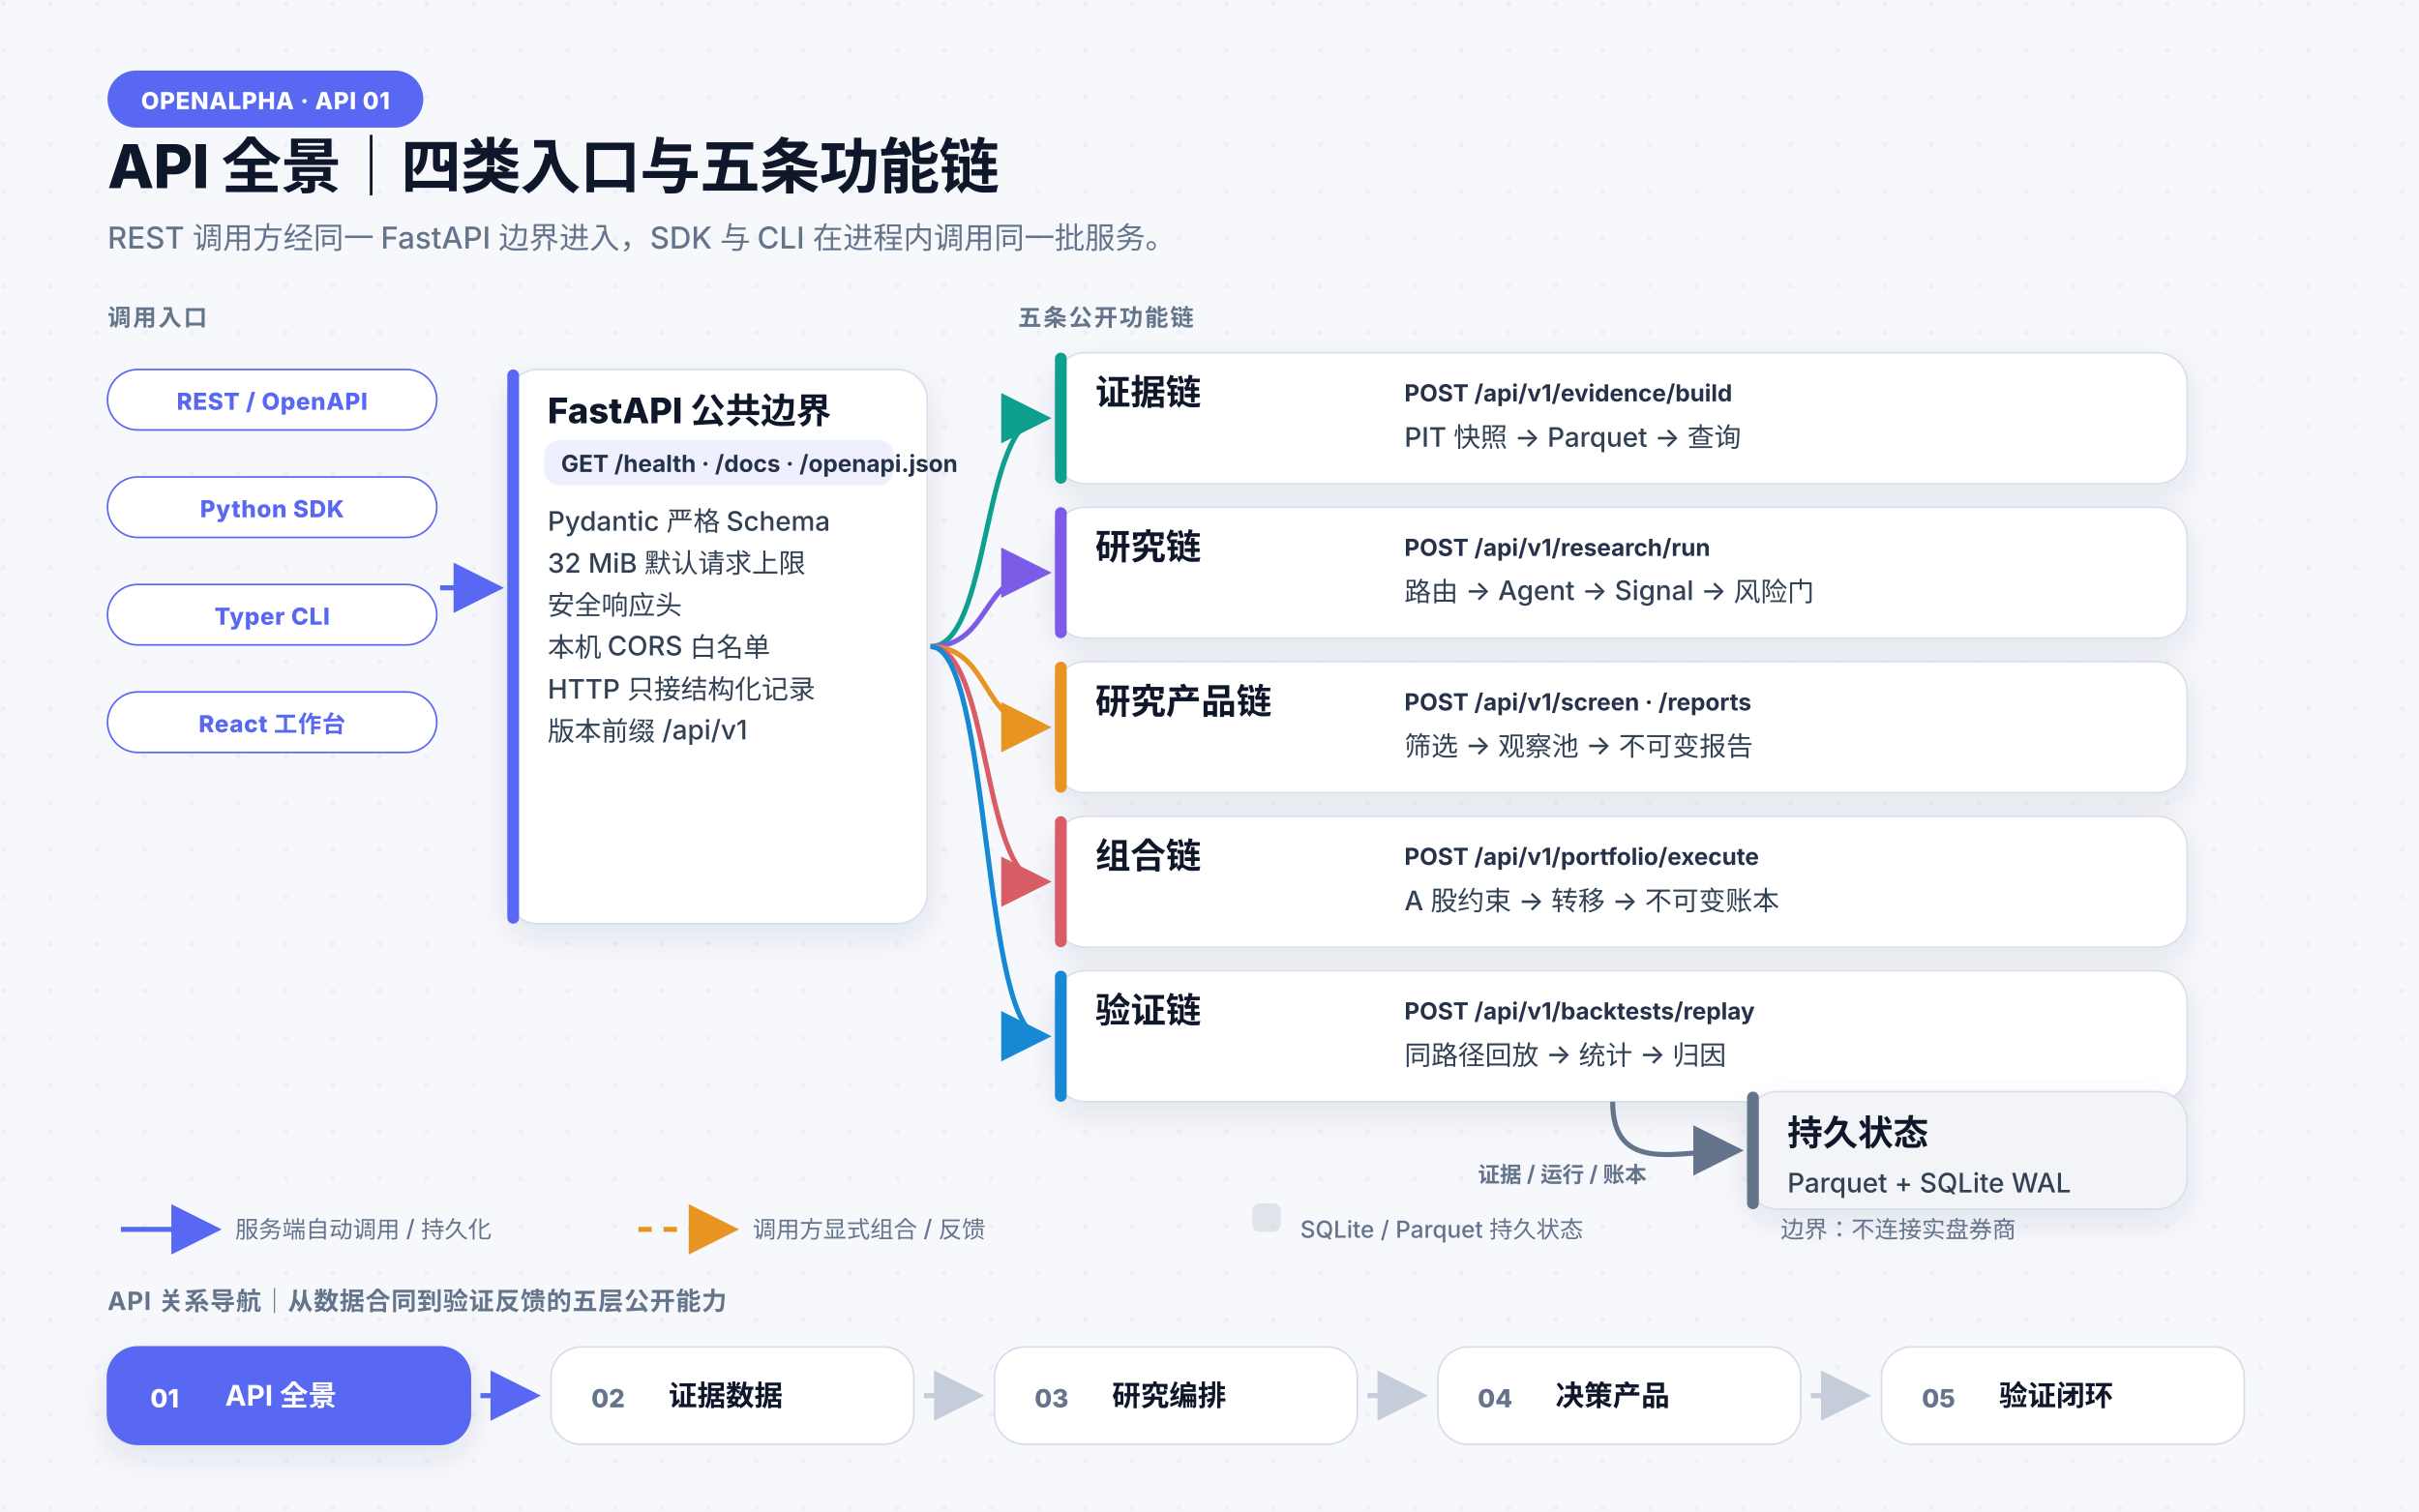
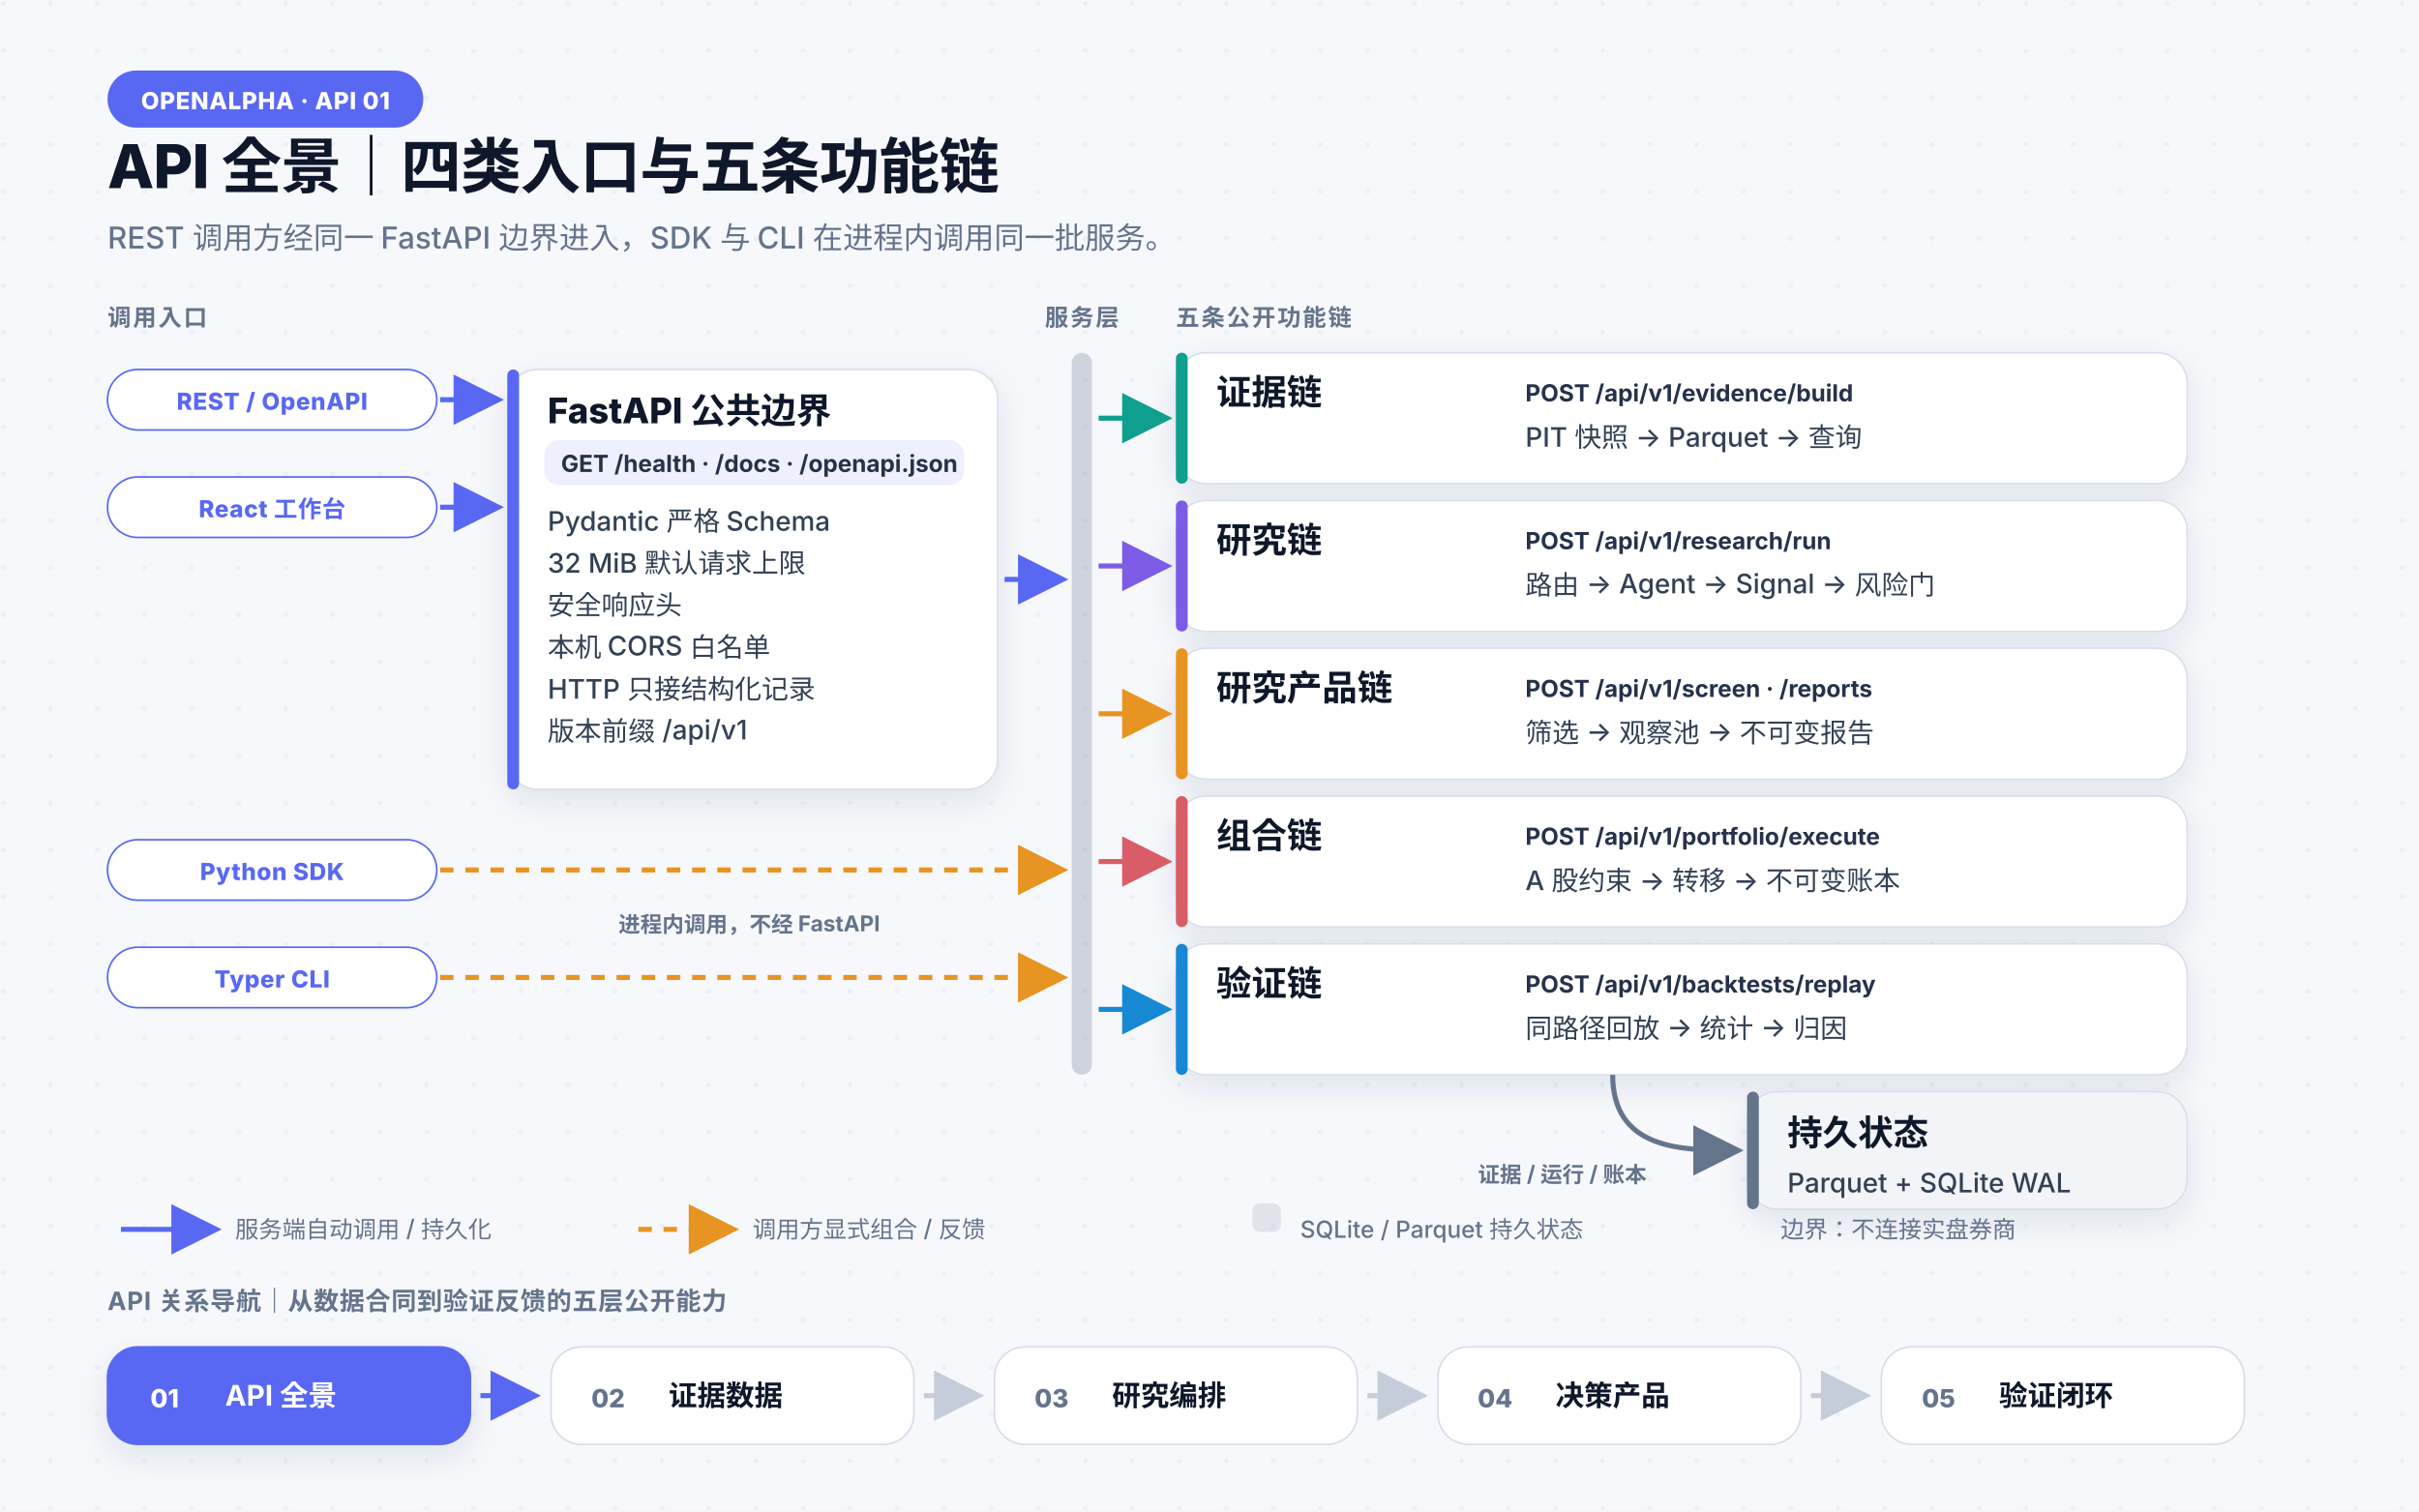
<svg xmlns="http://www.w3.org/2000/svg" width="1440" height="900" viewBox="0 0 1440 900" role="img" aria-labelledby="title desc">
  <defs>
    <filter id="shadow" x="-20%" y="-20%" width="140%" height="160%">
      <feDropShadow dx="0" dy="7" stdDeviation="9" flood-color="#27324A" flood-opacity=".10" />
    </filter>
    <marker id="arrow" markerWidth="10" markerHeight="10" refX="8" refY="5" orient="auto" markerUnits="strokeWidth">
      <path d="M0,0 L10,5 L0,10 z" fill="context-stroke" />
    </marker>
    <pattern id="dots" width="28" height="28" patternUnits="userSpaceOnUse">
      <circle cx="2" cy="2" r="1.5" fill="#D8DEEB" />
    </pattern>
    <style>
      text { font-family: Inter, "Noto Sans SC", "Microsoft YaHei", Arial, sans-serif; }
      .title { font-size: 36px; font-weight: 760; fill: #0F172A; letter-spacing: -.4px; }
      .subtitle { font-size: 18px; font-weight: 450; fill: #64748B; }
      .section { font-size: 14px; font-weight: 800; letter-spacing: 1.1px; }
      .cardTitle { font-size: 21px; font-weight: 760; fill: #0F172A; }
      .body { font-size: 16px; font-weight: 500; fill: #334155; }
      .small { font-size: 14px; font-weight: 520; fill: #64748B; }
      .endpoint { font-size: 14px; font-weight: 720; fill: #26324A; }
      .pill { font-size: 14px; font-weight: 780; letter-spacing: .35px; }
      .arrowLabel { font-size: 13px; font-weight: 700; fill: #64748B; }
      .navCaption { font-size: 15px; font-weight: 650; fill: #64748B; letter-spacing: .4px; }
      .navNumber { font-size: 15px; font-weight: 800; }
      .navLabel { font-size: 17px; font-weight: 720; }
    </style>
  </defs>
  <rect width="1440" height="900" fill="#F7F8FC" />
  <rect width="1440" height="900" fill="url(#dots)" opacity=".36" />
  <rect x="64" y="42" width="188" height="34" rx="17" fill="#5968F2" />
  <text x="158" y="65" class="pill" text-anchor="middle" fill="#FFFFFF">OPENALPHA · API 01</text>
  <text x="64" y="112" class="title">API 全景｜四类入口与五条功能链</text>
  <text x="64" y="148" class="subtitle">REST 调用方经同一 FastAPI 边界进入，SDK 与 CLI 在进程内调用同一批服务。</text>
  <text x="64" y="194" class="section" fill="#64748B">调用入口</text>
  <rect x="64" y="220" width="196" height="36" rx="18" fill="#FFFFFF" stroke="#5968F2" />
  <text x="162" y="244" class="pill" text-anchor="middle" fill="#5968F2">REST / OpenAPI</text>
+   <path d="M 262 238 L 294 238" fill="none" stroke="#5968F2" stroke-width="3" marker-end="url(#arrow)" />
  <rect x="64" y="284" width="196" height="36" rx="18" fill="#FFFFFF" stroke="#5968F2" />
-   <text x="162" y="308" class="pill" text-anchor="middle" fill="#5968F2">Python SDK</text>
-   <rect x="64" y="348" width="196" height="36" rx="18" fill="#FFFFFF" stroke="#5968F2" />
-   <text x="162" y="372" class="pill" text-anchor="middle" fill="#5968F2">Typer CLI</text>
-   <rect x="64" y="412" width="196" height="36" rx="18" fill="#FFFFFF" stroke="#5968F2" />
-   <text x="162" y="436" class="pill" text-anchor="middle" fill="#5968F2">React 工作台</text>
-   <rect x="302" y="220" width="250" height="330" rx="18" fill="#FFFFFF" stroke="#D9DFEA" filter="url(#shadow)" />
-   <rect x="302" y="220" width="7" height="330" rx="3.5" fill="#5968F2" />
+   <text x="162" y="308" class="pill" text-anchor="middle" fill="#5968F2">React 工作台</text>
+   <path d="M 262 302 L 294 302" fill="none" stroke="#5968F2" stroke-width="3" marker-end="url(#arrow)" />
+   <rect x="64" y="500" width="196" height="36" rx="18" fill="#FFFFFF" stroke="#5968F2" />
+   <text x="162" y="524" class="pill" text-anchor="middle" fill="#5968F2">Python SDK</text>
+   <path d="M 262 518 L 630 518" fill="none" stroke="#E89422" stroke-width="3" stroke-dasharray="8 7" marker-end="url(#arrow)" />
+   <rect x="64" y="564" width="196" height="36" rx="18" fill="#FFFFFF" stroke="#5968F2" />
+   <text x="162" y="588" class="pill" text-anchor="middle" fill="#5968F2">Typer CLI</text>
+   <path d="M 262 582 L 630 582" fill="none" stroke="#E89422" stroke-width="3" stroke-dasharray="8 7" marker-end="url(#arrow)" />
+   <text x="446" y="555" class="arrowLabel" text-anchor="middle">进程内调用，不经 FastAPI</text>
+   <rect x="302" y="220" width="292" height="250" rx="18" fill="#FFFFFF" stroke="#D9DFEA" filter="url(#shadow)" />
+   <rect x="302" y="220" width="7" height="250" rx="3.5" fill="#5968F2" />
  <text x="326" y="252" class="cardTitle">FastAPI 公共边界</text>
-   <rect x="324" y="262" width="208" height="27" rx="9" fill="#5968F2" opacity=".10" />
+   <rect x="324" y="262" width="250" height="27" rx="9" fill="#5968F2" opacity=".10" />
  <text x="334" y="281" class="endpoint">GET /health · /docs · /openapi.json</text>
  <text x="326" y="316" class="body">Pydantic 严格 Schema</text>
  <text x="326" y="341" class="body">32 MiB 默认请求上限</text>
  <text x="326" y="366" class="body">安全响应头</text>
  <text x="326" y="391" class="body">本机 CORS 白名单</text>
  <text x="326" y="416" class="body">HTTP 只接结构化记录</text>
  <text x="326" y="441" class="body">版本前缀 /api/v1</text>
-   <path d="M 262 350 L 294 350" fill="none" stroke="#5968F2" stroke-width="3" marker-end="url(#arrow)" />
-   <text x="606" y="194" class="section" fill="#64748B">五条公开功能链</text>
-   <rect x="628" y="210" width="674" height="78" rx="18" fill="#FFFFFF" stroke="#D9DFEA" filter="url(#shadow)" />
-   <rect x="628" y="210" width="7" height="78" rx="3.5" fill="#0F9F8F" />
-   <text x="652" y="241" class="cardTitle">证据链</text>
-   <text x="836" y="239" class="endpoint">POST /api/v1/evidence/build</text>
-   <text x="836" y="266" class="body">PIT 快照 → Parquet → 查询</text>
-   <path d="M 554 385 C 590 385, 584 249, 620 249" fill="none" stroke="#0F9F8F" stroke-width="3" marker-end="url(#arrow)" />
-   <rect x="628" y="302" width="674" height="78" rx="18" fill="#FFFFFF" stroke="#D9DFEA" filter="url(#shadow)" />
-   <rect x="628" y="302" width="7" height="78" rx="3.5" fill="#7C5CE7" />
-   <text x="652" y="333" class="cardTitle">研究链</text>
-   <text x="836" y="331" class="endpoint">POST /api/v1/research/run</text>
-   <text x="836" y="358" class="body">路由 → Agent → Signal → 风险门</text>
-   <path d="M 554 385 C 590 385, 584 341, 620 341" fill="none" stroke="#7C5CE7" stroke-width="3" marker-end="url(#arrow)" />
-   <rect x="628" y="394" width="674" height="78" rx="18" fill="#FFFFFF" stroke="#D9DFEA" filter="url(#shadow)" />
-   <rect x="628" y="394" width="7" height="78" rx="3.5" fill="#E89422" />
-   <text x="652" y="425" class="cardTitle">研究产品链</text>
-   <text x="836" y="423" class="endpoint">POST /api/v1/screen · /reports</text>
-   <text x="836" y="450" class="body">筛选 → 观察池 → 不可变报告</text>
-   <path d="M 554 385 C 590 385, 584 433, 620 433" fill="none" stroke="#E89422" stroke-width="3" marker-end="url(#arrow)" />
-   <rect x="628" y="486" width="674" height="78" rx="18" fill="#FFFFFF" stroke="#D9DFEA" filter="url(#shadow)" />
-   <rect x="628" y="486" width="7" height="78" rx="3.5" fill="#D95D67" />
-   <text x="652" y="517" class="cardTitle">组合链</text>
-   <text x="836" y="515" class="endpoint">POST /api/v1/portfolio/execute</text>
-   <text x="836" y="542" class="body">A 股约束 → 转移 → 不可变账本</text>
-   <path d="M 554 385 C 590 385, 584 525, 620 525" fill="none" stroke="#D95D67" stroke-width="3" marker-end="url(#arrow)" />
-   <rect x="628" y="578" width="674" height="78" rx="18" fill="#FFFFFF" stroke="#D9DFEA" filter="url(#shadow)" />
-   <rect x="628" y="578" width="7" height="78" rx="3.5" fill="#1688D4" />
-   <text x="652" y="609" class="cardTitle">验证链</text>
-   <text x="836" y="607" class="endpoint">POST /api/v1/backtests/replay</text>
-   <text x="836" y="634" class="body">同路径回放 → 统计 → 归因</text>
-   <path d="M 554 385 C 590 385, 584 617, 620 617" fill="none" stroke="#1688D4" stroke-width="3" marker-end="url(#arrow)" />
+   <path d="M 598 345 L 630 345" fill="none" stroke="#5968F2" stroke-width="3" marker-end="url(#arrow)" />
+   <text x="622" y="194" class="section" fill="#64748B">服务层</text>
+   <rect x="638" y="210" width="12" height="430" rx="6" fill="#64748B" opacity=".28" />
+   <text x="700" y="194" class="section" fill="#64748B">五条公开功能链</text>
+   <rect x="700" y="210" width="602" height="78" rx="18" fill="#FFFFFF" stroke="#D9DFEA" filter="url(#shadow)" />
+   <rect x="700" y="210" width="7" height="78" rx="3.5" fill="#0F9F8F" />
+   <text x="724" y="241" class="cardTitle">证据链</text>
+   <text x="908" y="239" class="endpoint">POST /api/v1/evidence/build</text>
+   <text x="908" y="266" class="body">PIT 快照 → Parquet → 查询</text>
+   <path d="M 654 249 L 692 249" fill="none" stroke="#0F9F8F" stroke-width="3" marker-end="url(#arrow)" />
+   <rect x="700" y="298" width="602" height="78" rx="18" fill="#FFFFFF" stroke="#D9DFEA" filter="url(#shadow)" />
+   <rect x="700" y="298" width="7" height="78" rx="3.5" fill="#7C5CE7" />
+   <text x="724" y="329" class="cardTitle">研究链</text>
+   <text x="908" y="327" class="endpoint">POST /api/v1/research/run</text>
+   <text x="908" y="354" class="body">路由 → Agent → Signal → 风险门</text>
+   <path d="M 654 337 L 692 337" fill="none" stroke="#7C5CE7" stroke-width="3" marker-end="url(#arrow)" />
+   <rect x="700" y="386" width="602" height="78" rx="18" fill="#FFFFFF" stroke="#D9DFEA" filter="url(#shadow)" />
+   <rect x="700" y="386" width="7" height="78" rx="3.5" fill="#E89422" />
+   <text x="724" y="417" class="cardTitle">研究产品链</text>
+   <text x="908" y="415" class="endpoint">POST /api/v1/screen · /reports</text>
+   <text x="908" y="442" class="body">筛选 → 观察池 → 不可变报告</text>
+   <path d="M 654 425 L 692 425" fill="none" stroke="#E89422" stroke-width="3" marker-end="url(#arrow)" />
+   <rect x="700" y="474" width="602" height="78" rx="18" fill="#FFFFFF" stroke="#D9DFEA" filter="url(#shadow)" />
+   <rect x="700" y="474" width="7" height="78" rx="3.5" fill="#D95D67" />
+   <text x="724" y="505" class="cardTitle">组合链</text>
+   <text x="908" y="503" class="endpoint">POST /api/v1/portfolio/execute</text>
+   <text x="908" y="530" class="body">A 股约束 → 转移 → 不可变账本</text>
+   <path d="M 654 513 L 692 513" fill="none" stroke="#D95D67" stroke-width="3" marker-end="url(#arrow)" />
+   <rect x="700" y="562" width="602" height="78" rx="18" fill="#FFFFFF" stroke="#D9DFEA" filter="url(#shadow)" />
+   <rect x="700" y="562" width="7" height="78" rx="3.5" fill="#1688D4" />
+   <text x="724" y="593" class="cardTitle">验证链</text>
+   <text x="908" y="591" class="endpoint">POST /api/v1/backtests/replay</text>
+   <text x="908" y="618" class="body">同路径回放 → 统计 → 归因</text>
+   <path d="M 654 601 L 692 601" fill="none" stroke="#1688D4" stroke-width="3" marker-end="url(#arrow)" />
  <rect x="1040" y="650" width="262" height="70" rx="18" fill="#F2F4F8" stroke="#D9DFEA" filter="url(#shadow)" />
  <rect x="1040" y="650" width="7" height="70" rx="3.5" fill="#64748B" />
  <text x="1064" y="682" class="cardTitle">持久状态</text>
  <text x="1064" y="710" class="body">Parquet + SQLite WAL</text>
-   <path d="M 960 656 C 960 700, 1000 685, 1032 685" fill="none" stroke="#64748B" stroke-width="3" marker-end="url(#arrow)" />
+   <path d="M 960 640 C 960 684, 1000 685, 1032 685" fill="none" stroke="#64748B" stroke-width="3" marker-end="url(#arrow)" />
  <text x="930" y="704" class="arrowLabel" text-anchor="middle">证据 / 运行 / 账本</text>
  <path d="M 72 732 L 126 732" fill="none" stroke="#5968F2" stroke-width="3" marker-end="url(#arrow)" />
  <text x="140" y="737" class="small">服务端自动调用 / 持久化</text>
  <path d="M 380 732 L 434 732" fill="none" stroke="#E89422" stroke-width="3" stroke-dasharray="8 7" marker-end="url(#arrow)" />
  <text x="448" y="737" class="small">调用方显式组合 / 反馈</text>
  <rect x="746" y="717" width="16" height="16" rx="4" fill="#64748B" opacity=".16" stroke="#64748B" />
  <text x="774" y="737" class="small">SQLite / Parquet 持久状态</text>
  <text x="1060" y="737" class="small">边界：不连接实盘券商</text>
  <text x="64" y="780" class="navCaption">API 关系导航｜从数据合同到验证反馈的五层公开能力</text>
  <rect x="64" y="802" width="216" height="58" rx="18" fill="#5968F2" stroke="#5968F2" filter="url(#shadow)" />
  <text x="98" y="838" class="navNumber" text-anchor="middle" fill="#FFFFFF">01</text>
  <text x="134" y="837" class="navLabel" fill="#FFFFFF">API 全景</text>
  <path d="M 286 831 L 316 831" fill="none" stroke="#5968F2" stroke-width="3" marker-end="url(#arrow)" />
  <rect x="328" y="802" width="216" height="58" rx="18" fill="#FFFFFF" stroke="#D7DDE8" />
  <text x="362" y="838" class="navNumber" text-anchor="middle" fill="#64748B">02</text>
  <text x="398" y="837" class="navLabel" fill="#0F172A">证据数据</text>
  <path d="M 550 831 L 580 831" fill="none" stroke="#C5CDDA" stroke-width="3" marker-end="url(#arrow)" />
  <rect x="592" y="802" width="216" height="58" rx="18" fill="#FFFFFF" stroke="#D7DDE8" />
  <text x="626" y="838" class="navNumber" text-anchor="middle" fill="#64748B">03</text>
  <text x="662" y="837" class="navLabel" fill="#0F172A">研究编排</text>
  <path d="M 814 831 L 844 831" fill="none" stroke="#C5CDDA" stroke-width="3" marker-end="url(#arrow)" />
  <rect x="856" y="802" width="216" height="58" rx="18" fill="#FFFFFF" stroke="#D7DDE8" />
  <text x="890" y="838" class="navNumber" text-anchor="middle" fill="#64748B">04</text>
  <text x="926" y="837" class="navLabel" fill="#0F172A">决策产品</text>
  <path d="M 1078 831 L 1108 831" fill="none" stroke="#C5CDDA" stroke-width="3" marker-end="url(#arrow)" />
  <rect x="1120" y="802" width="216" height="58" rx="18" fill="#FFFFFF" stroke="#D7DDE8" />
  <text x="1154" y="838" class="navNumber" text-anchor="middle" fill="#64748B">05</text>
  <text x="1190" y="837" class="navLabel" fill="#0F172A">验证闭环</text>
</svg>
